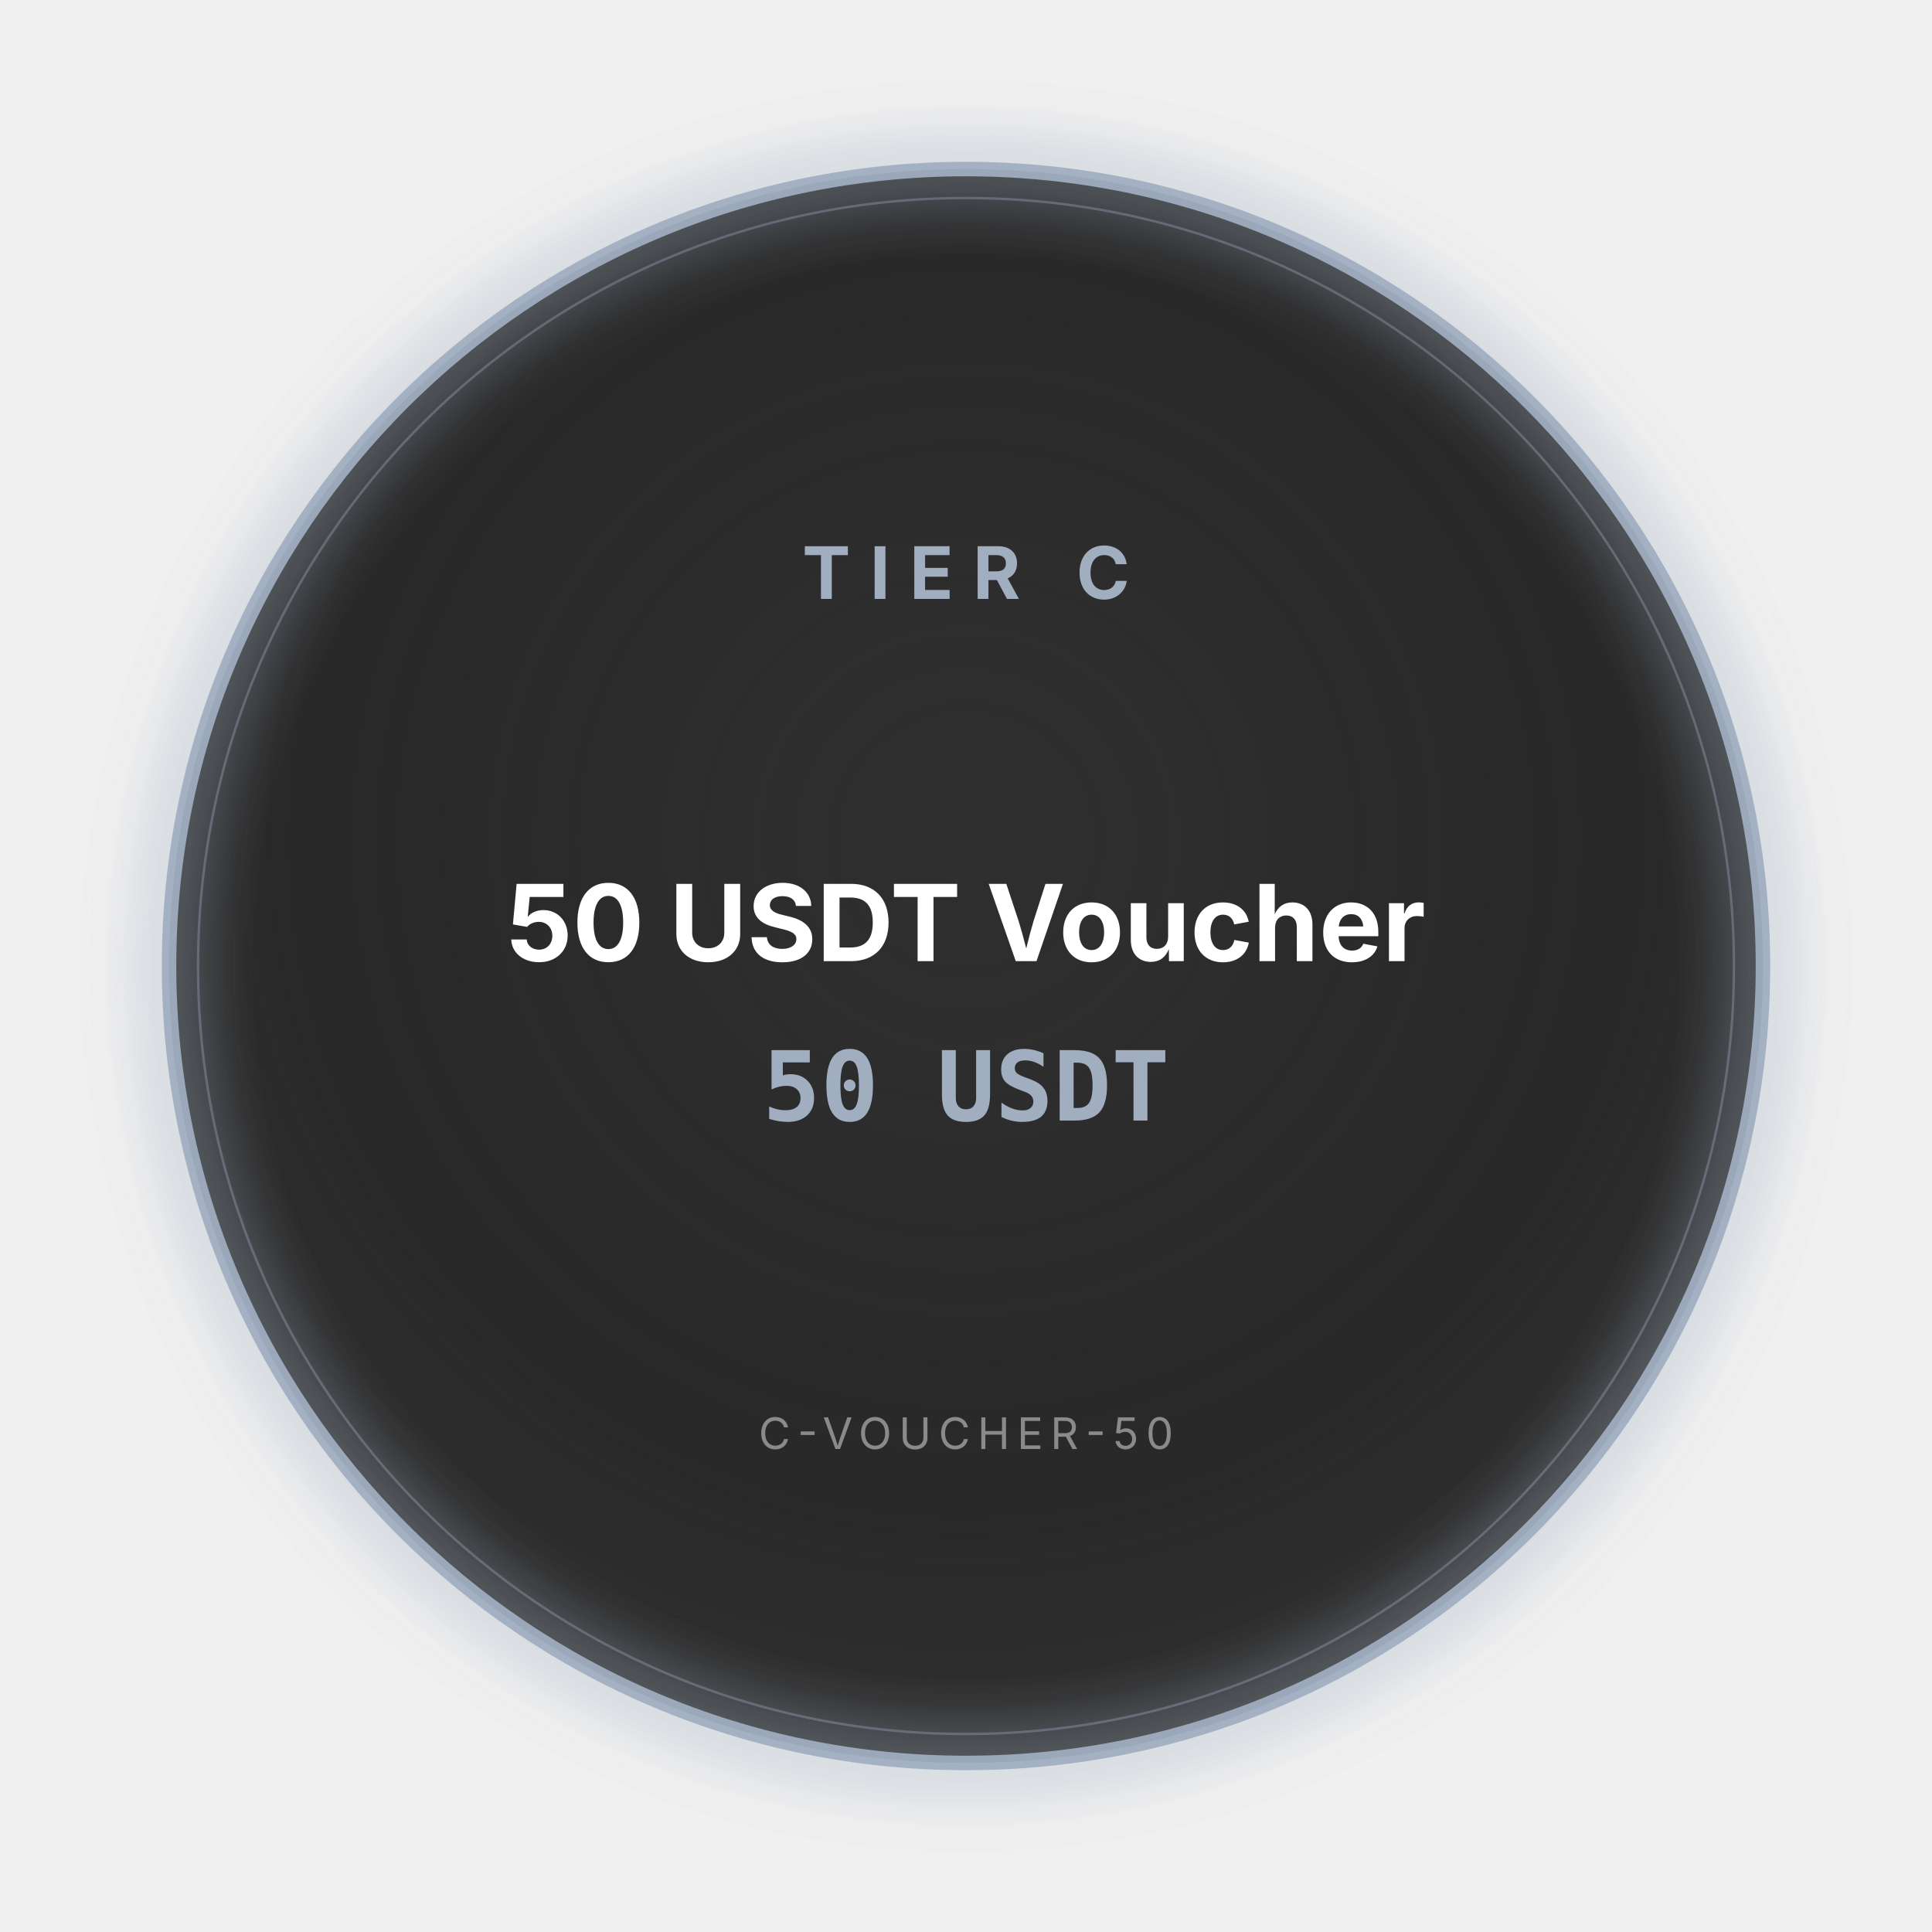
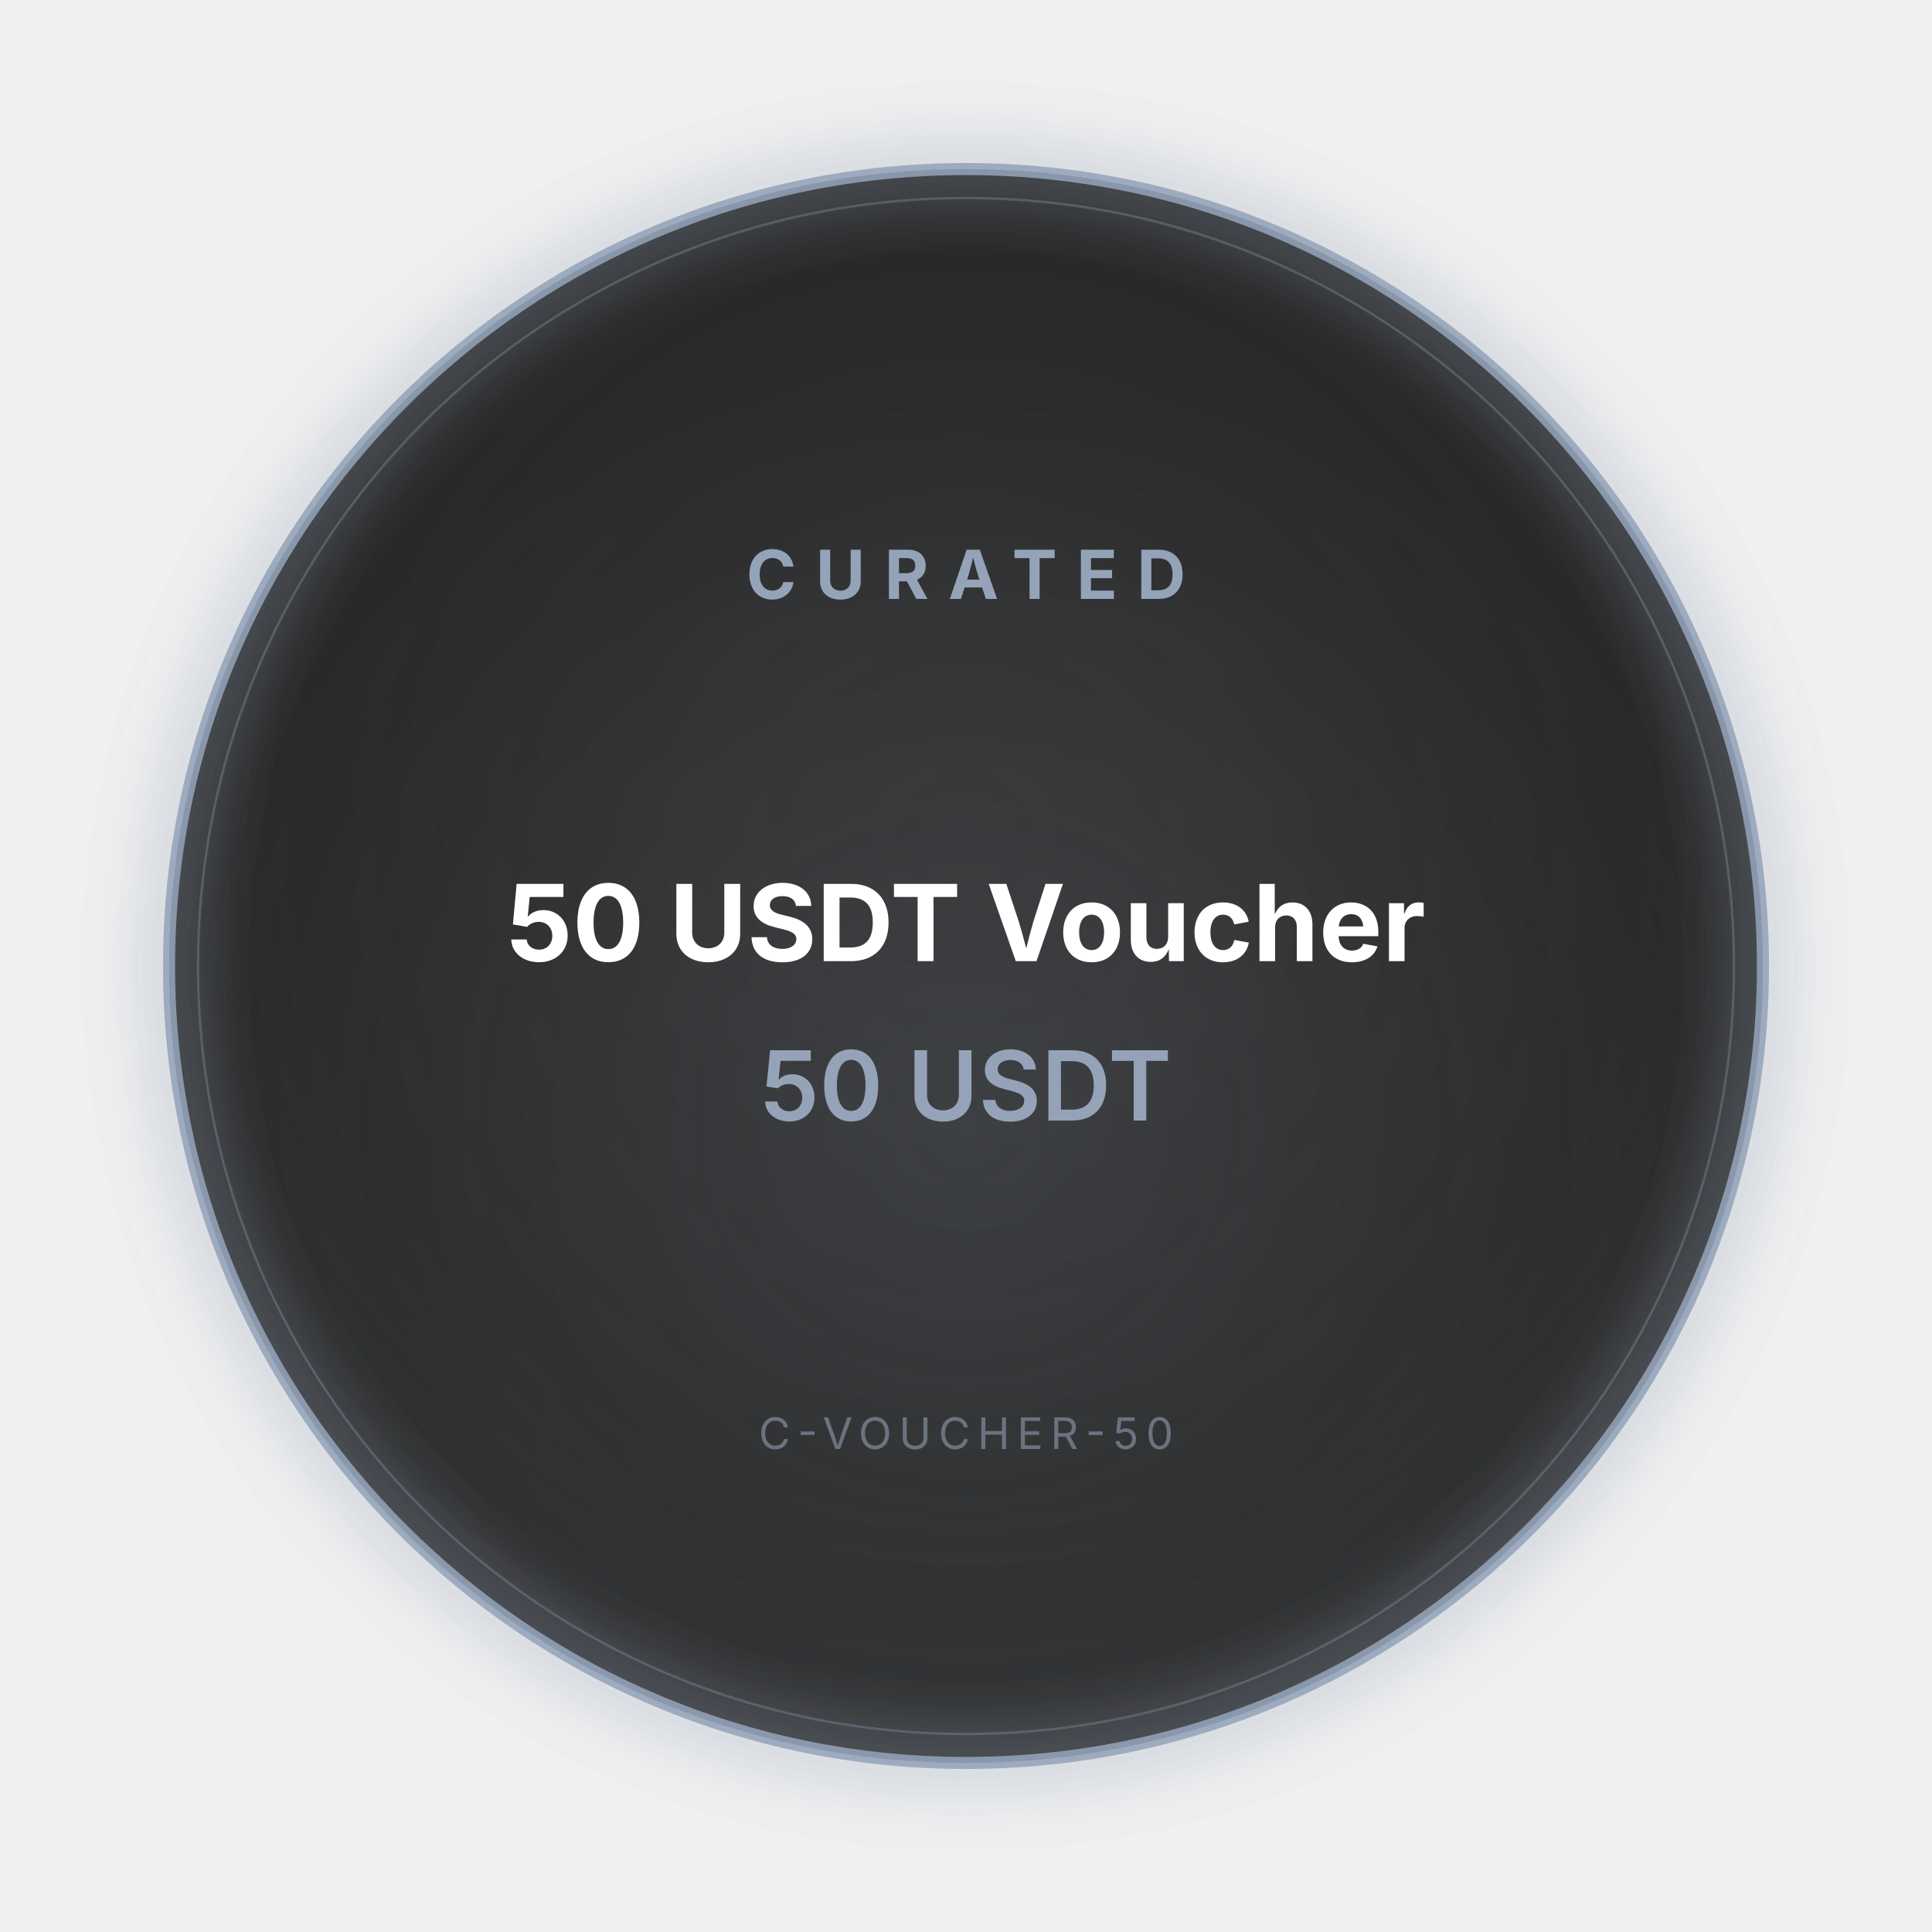
<svg xmlns="http://www.w3.org/2000/svg" width="800" height="800" viewBox="0 0 800 800" role="img" aria-label="50 USDT Voucher - 50 USDT">
  <defs>
    <filter id="glow" x="-30%" y="-30%" width="160%" height="160%">
      <feGaussianBlur stdDeviation="14" result="b1" />
      <feGaussianBlur stdDeviation="4" result="b2" />
      <feMerge>
        <feMergeNode in="b1" />
        <feMergeNode in="b2" />
        <feMergeNode in="SourceGraphic" />
      </feMerge>
    </filter>
    <radialGradient id="disc" cx="50%" cy="42%" r="60%">
      <stop offset="0%" stop-color="#1E1E1E" stop-opacity="0.92" />
      <stop offset="70%" stop-color="#0E0E0E" stop-opacity="0.88" />
      <stop offset="100%" stop-color="#050505" stop-opacity="0.82" />
    </radialGradient>
+     <radialGradient id="pedestal" cx="50%" cy="60%" r="50%">
+       <stop offset="0%" stop-color="#94A3B8" stop-opacity="0.16" />
+       <stop offset="100%" stop-color="#94A3B8" stop-opacity="0" />
+     </radialGradient>
  </defs>
-   <g font-family="Inter, 'Segoe UI', Roboto, Helvetica, Arial, sans-serif">
+   <g font-family="Cinzel, Pretendard, Inter, serif">
    <circle cx="400" cy="400" r="330" fill="url(#disc)" />
-     <circle cx="400" cy="400" r="330" fill="none" stroke="#A0AEC0" stroke-width="6" filter="url(#glow)" opacity="0.95" />
-     <circle cx="400" cy="400" r="318" fill="none" stroke="#A0AEC0" stroke-width="1" opacity="0.35" />
-     <text x="400" y="248" text-anchor="middle" font-size="30" font-weight="700" letter-spacing="8" fill="#A0AEC0">TIER C</text>
-     <text x="400" y="398" text-anchor="middle" font-size="44" font-weight="700" fill="#FFFFFF">50 USDT Voucher</text>
-     <text x="400" y="464" text-anchor="middle" font-size="40" font-weight="600" fill="#A0AEC0" font-family="'JetBrains Mono', Consolas, monospace">50 USDT</text>
-     <text x="400" y="600" text-anchor="middle" font-size="18" letter-spacing="3" fill="#8A8A8A">C-VOUCHER-50</text>
+     <circle cx="400" cy="400" r="330" fill="url(#pedestal)" />
+     <circle cx="400" cy="400" r="330" fill="none" stroke="#94A3B8" stroke-width="5" filter="url(#glow)" opacity="0.9" />
+     <circle cx="400" cy="400" r="318" fill="none" stroke="#94A3B8" stroke-width="1" opacity="0.3" />
+     <text x="400" y="248" text-anchor="middle" font-size="28" font-weight="700" letter-spacing="8" fill="#94A3B8">CURATED</text>
+     <text x="400" y="398" text-anchor="middle" font-size="44" font-weight="700" fill="#FFFFFF" font-family="Pretendard, Inter, Arial, sans-serif">50 USDT Voucher</text>
+     <text x="400" y="464" text-anchor="middle" font-size="40" font-weight="600" fill="#94A3B8" font-family="Pretendard, Inter, Consolas, monospace">50 USDT</text>
+     <text x="400" y="600" text-anchor="middle" font-size="18" letter-spacing="3" fill="#6B7280" font-family="Inter, Arial, sans-serif">C-VOUCHER-50</text>
  </g>
</svg>
